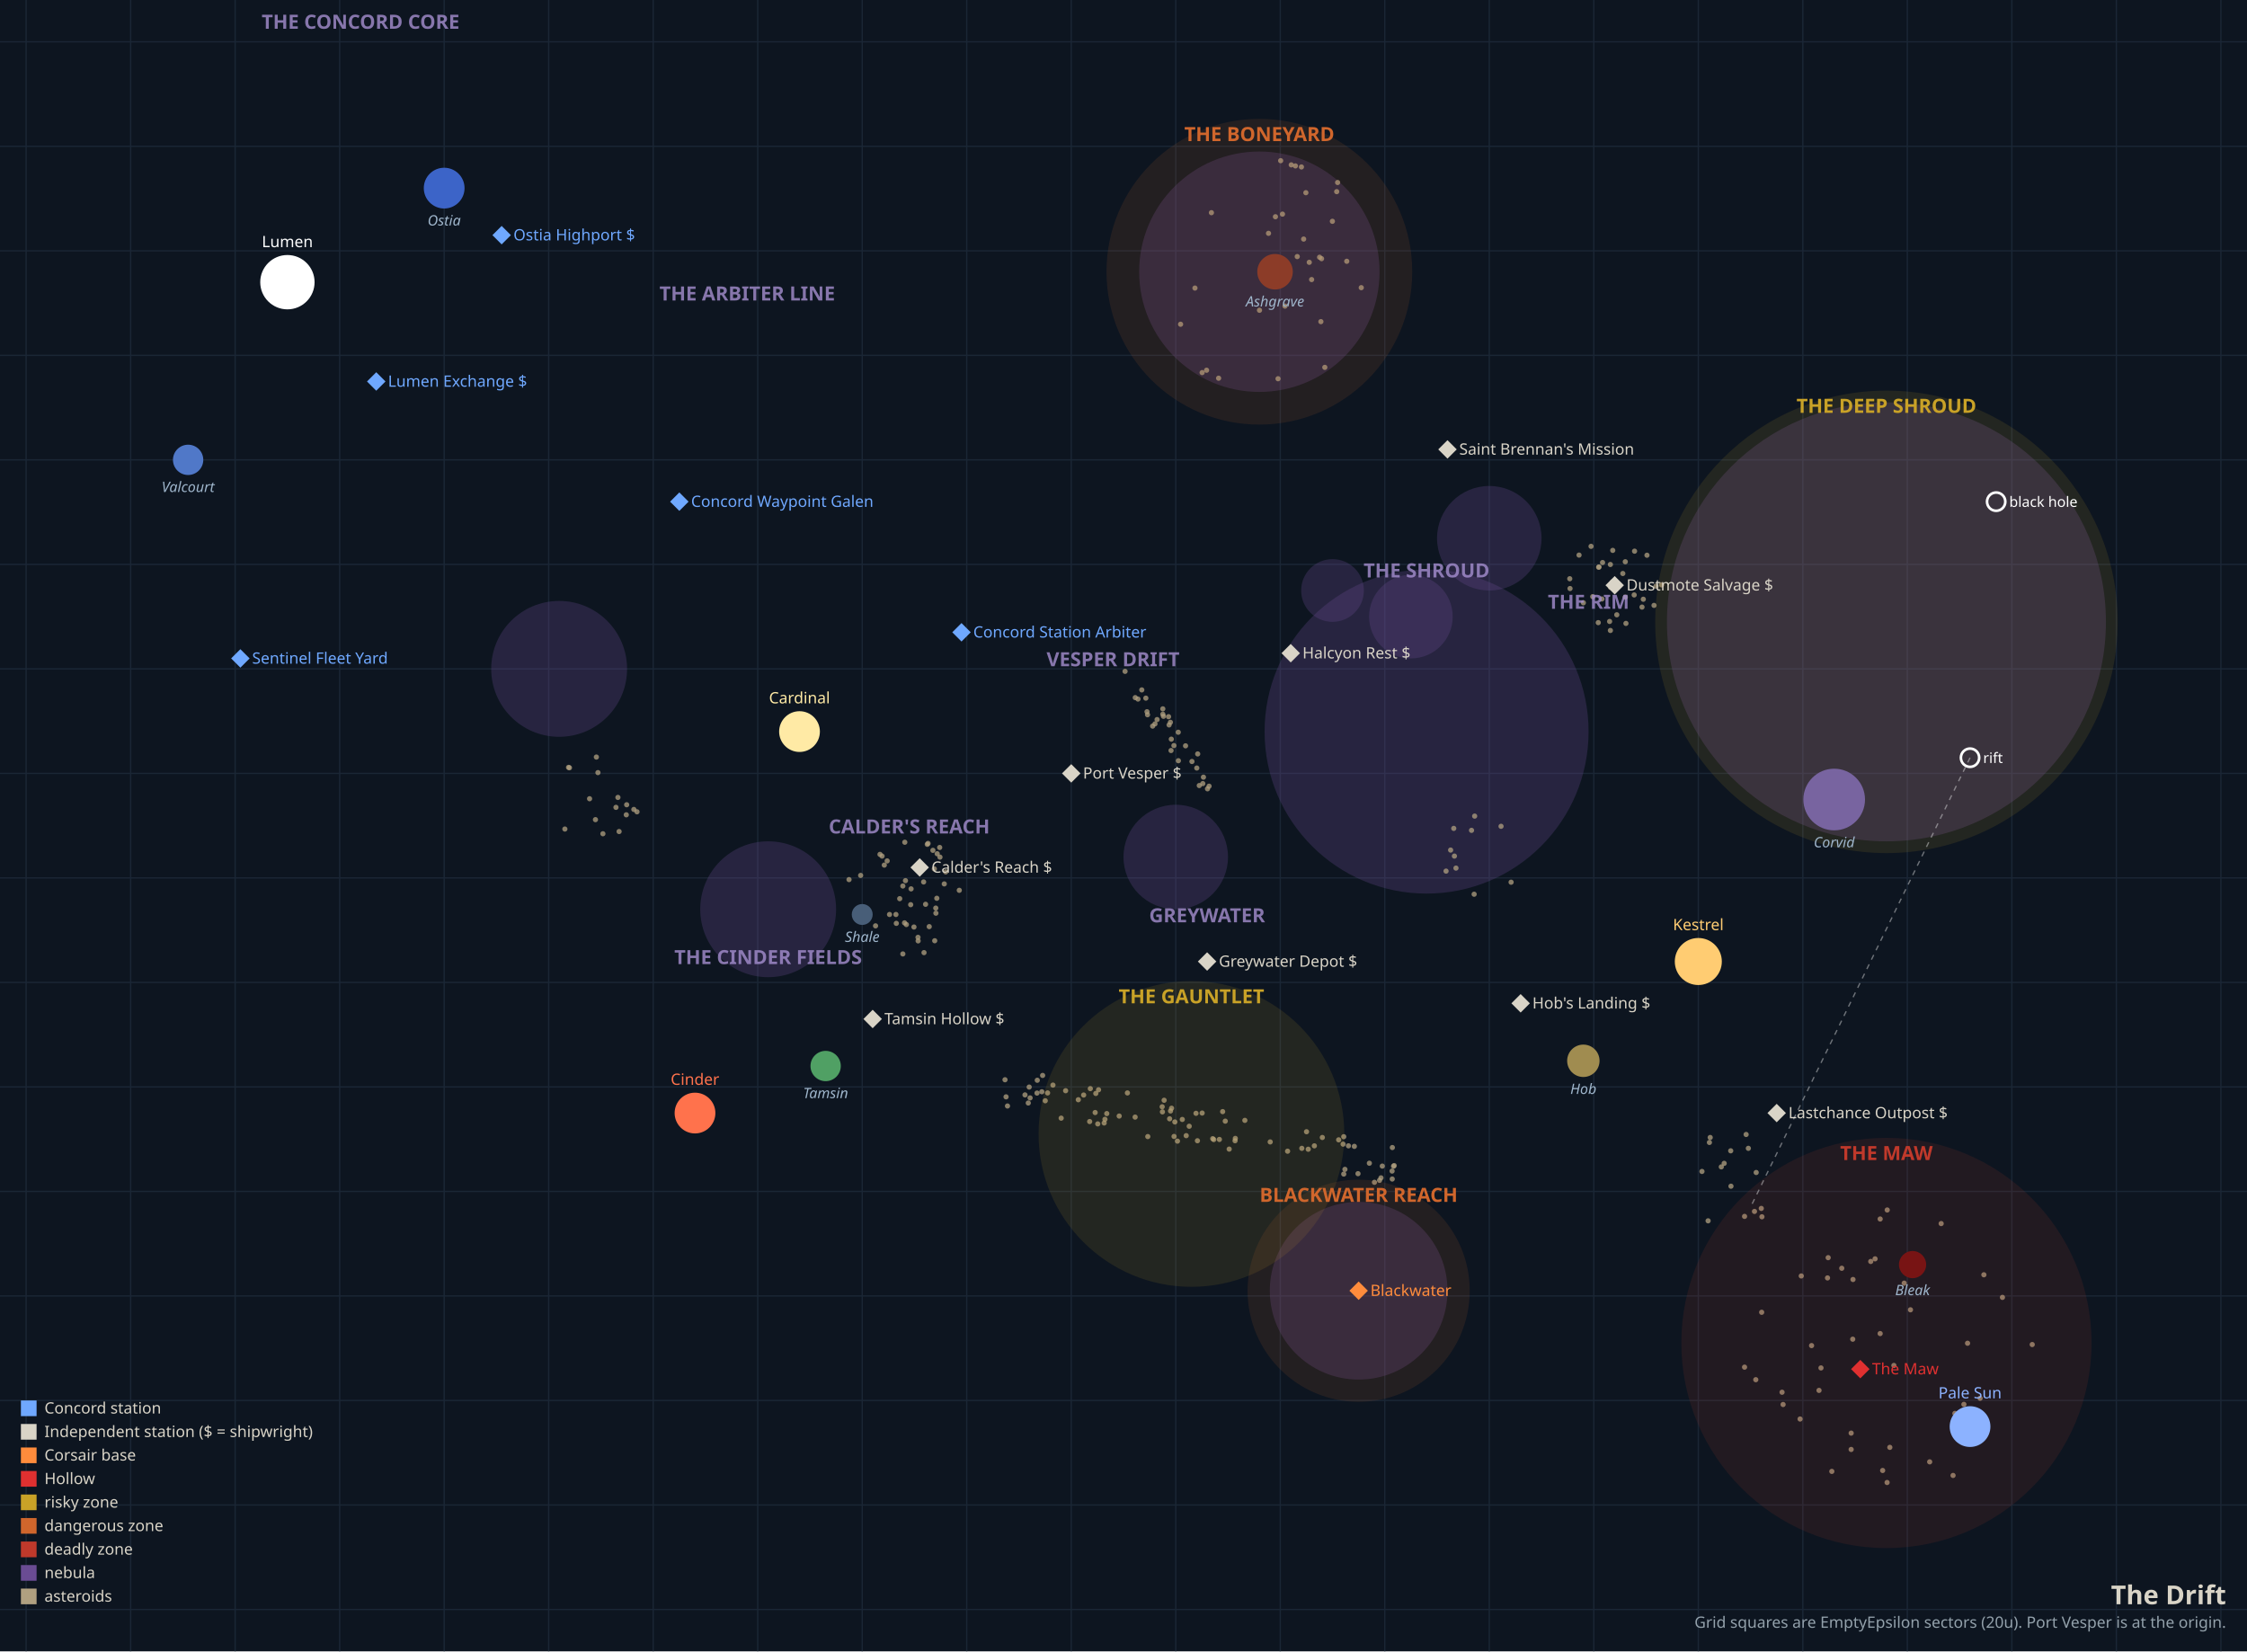
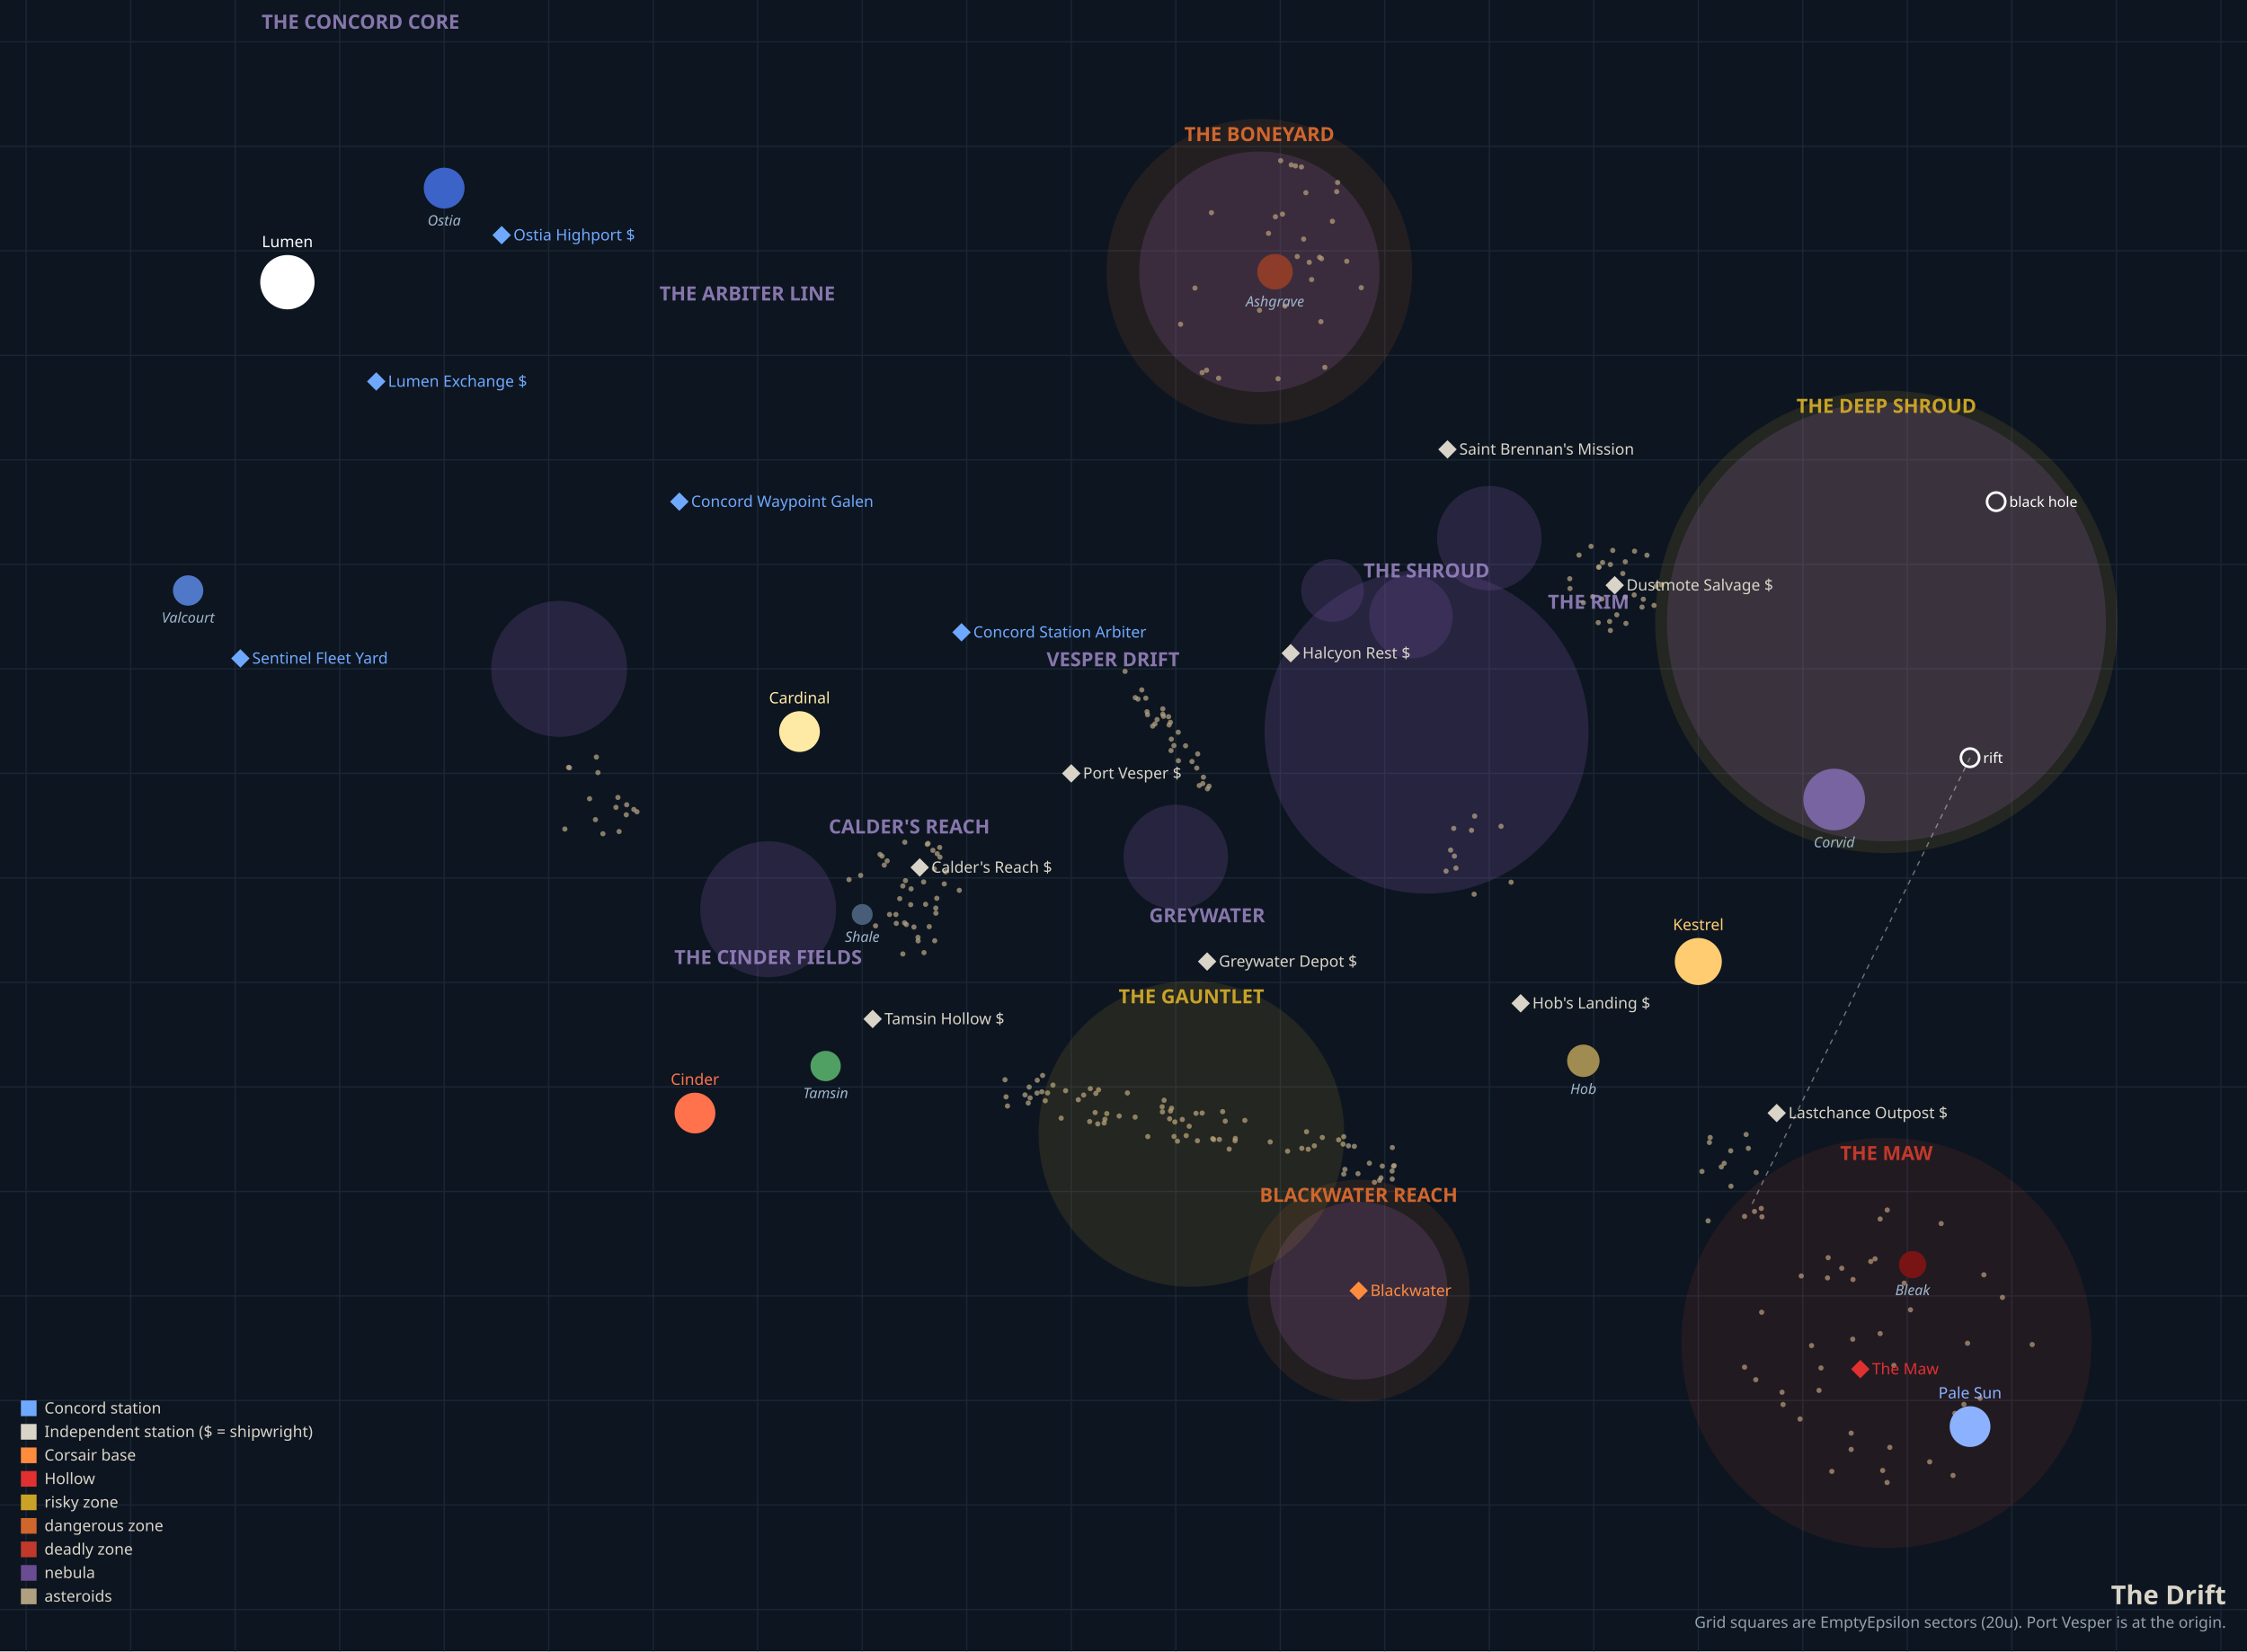
<svg xmlns="http://www.w3.org/2000/svg" viewBox="0 0 1720 1264" font-family="system-ui, sans-serif">
  <rect width="1720" height="1264" fill="#0d1520" />
  <line x1="-60.0" y1="0" x2="-60.0" y2="1264" stroke="#1a2635" stroke-width="1" />
  <line x1="20.0" y1="0" x2="20.0" y2="1264" stroke="#1a2635" stroke-width="1" />
  <line x1="100.0" y1="0" x2="100.0" y2="1264" stroke="#1a2635" stroke-width="1" />
  <line x1="180.0" y1="0" x2="180.0" y2="1264" stroke="#1a2635" stroke-width="1" />
  <line x1="260.0" y1="0" x2="260.0" y2="1264" stroke="#1a2635" stroke-width="1" />
  <line x1="340.0" y1="0" x2="340.0" y2="1264" stroke="#1a2635" stroke-width="1" />
  <line x1="420.0" y1="0" x2="420.0" y2="1264" stroke="#1a2635" stroke-width="1" />
  <line x1="500.0" y1="0" x2="500.0" y2="1264" stroke="#1a2635" stroke-width="1" />
  <line x1="580.0" y1="0" x2="580.0" y2="1264" stroke="#1a2635" stroke-width="1" />
  <line x1="660.0" y1="0" x2="660.0" y2="1264" stroke="#1a2635" stroke-width="1" />
  <line x1="740.0" y1="0" x2="740.0" y2="1264" stroke="#1a2635" stroke-width="1" />
  <line x1="820.0" y1="0" x2="820.0" y2="1264" stroke="#1a2635" stroke-width="1" />
  <line x1="900.0" y1="0" x2="900.0" y2="1264" stroke="#1a2635" stroke-width="1" />
  <line x1="980.0" y1="0" x2="980.0" y2="1264" stroke="#1a2635" stroke-width="1" />
  <line x1="1060.0" y1="0" x2="1060.0" y2="1264" stroke="#1a2635" stroke-width="1" />
  <line x1="1140.0" y1="0" x2="1140.0" y2="1264" stroke="#1a2635" stroke-width="1" />
  <line x1="1220.0" y1="0" x2="1220.0" y2="1264" stroke="#1a2635" stroke-width="1" />
  <line x1="1300.0" y1="0" x2="1300.0" y2="1264" stroke="#1a2635" stroke-width="1" />
  <line x1="1380.0" y1="0" x2="1380.0" y2="1264" stroke="#1a2635" stroke-width="1" />
  <line x1="1460.0" y1="0" x2="1460.0" y2="1264" stroke="#1a2635" stroke-width="1" />
  <line x1="1540.0" y1="0" x2="1540.0" y2="1264" stroke="#1a2635" stroke-width="1" />
  <line x1="1620.0" y1="0" x2="1620.0" y2="1264" stroke="#1a2635" stroke-width="1" />
  <line x1="1700.0" y1="0" x2="1700.0" y2="1264" stroke="#1a2635" stroke-width="1" />
  <line x1="0" y1="-48.0" x2="1720" y2="-48.0" stroke="#1a2635" stroke-width="1" />
  <line x1="0" y1="32.0" x2="1720" y2="32.0" stroke="#1a2635" stroke-width="1" />
  <line x1="0" y1="112.0" x2="1720" y2="112.0" stroke="#1a2635" stroke-width="1" />
  <line x1="0" y1="192.0" x2="1720" y2="192.0" stroke="#1a2635" stroke-width="1" />
  <line x1="0" y1="272.0" x2="1720" y2="272.0" stroke="#1a2635" stroke-width="1" />
  <line x1="0" y1="352.0" x2="1720" y2="352.0" stroke="#1a2635" stroke-width="1" />
  <line x1="0" y1="432.0" x2="1720" y2="432.0" stroke="#1a2635" stroke-width="1" />
  <line x1="0" y1="512.0" x2="1720" y2="512.0" stroke="#1a2635" stroke-width="1" />
  <line x1="0" y1="592.0" x2="1720" y2="592.0" stroke="#1a2635" stroke-width="1" />
  <line x1="0" y1="672.0" x2="1720" y2="672.0" stroke="#1a2635" stroke-width="1" />
  <line x1="0" y1="752.0" x2="1720" y2="752.0" stroke="#1a2635" stroke-width="1" />
  <line x1="0" y1="832.0" x2="1720" y2="832.0" stroke="#1a2635" stroke-width="1" />
  <line x1="0" y1="912.0" x2="1720" y2="912.0" stroke="#1a2635" stroke-width="1" />
  <line x1="0" y1="992.0" x2="1720" y2="992.0" stroke="#1a2635" stroke-width="1" />
  <line x1="0" y1="1072.0" x2="1720" y2="1072.0" stroke="#1a2635" stroke-width="1" />
  <line x1="0" y1="1152.0" x2="1720" y2="1152.0" stroke="#1a2635" stroke-width="1" />
  <line x1="0" y1="1232.0" x2="1720" y2="1232.0" stroke="#1a2635" stroke-width="1" />
  <circle cx="1092.0" cy="560.0" r="124.0" fill="#6a4c93" opacity="0.28" />
  <circle cx="1444.0" cy="476.0" r="168.0" fill="#6a4c93" opacity="0.28" />
  <circle cx="1040.0" cy="988.0" r="68.0" fill="#6a4c93" opacity="0.28" />
  <circle cx="964.0" cy="208.0" r="92.0" fill="#6a4c93" opacity="0.28" />
  <circle cx="588.0" cy="696.0" r="52.0" fill="#6a4c93" opacity="0.28" />
  <circle cx="900.0" cy="656.0" r="40.0" fill="#6a4c93" opacity="0.28" />
  <circle cx="428.0" cy="512.0" r="52.0" fill="#6a4c93" opacity="0.28" />
  <circle cx="1080.0" cy="472.0" r="32.0" fill="#6a4c93" opacity="0.28" />
  <circle cx="1140.0" cy="412.0" r="40.0" fill="#6a4c93" opacity="0.28" />
  <circle cx="1020.0" cy="452.0" r="24.0" fill="#6a4c93" opacity="0.28" />
  <circle cx="691.1" cy="678.2" r="2" fill="#b0a080" opacity="0.75" />
  <circle cx="692.4" cy="706.4" r="2" fill="#b0a080" opacity="0.75" />
  <circle cx="692.6" cy="644.7" r="2" fill="#b0a080" opacity="0.75" />
  <circle cx="707.0" cy="675.1" r="2" fill="#b0a080" opacity="0.75" />
  <circle cx="688.7" cy="687.9" r="2" fill="#b0a080" opacity="0.75" />
  <circle cx="702.7" cy="717.5" r="2" fill="#b0a080" opacity="0.75" />
  <circle cx="717.1" cy="687.6" r="2" fill="#b0a080" opacity="0.75" />
  <circle cx="675.2" cy="655.3" r="2" fill="#b0a080" opacity="0.75" />
  <circle cx="702.8" cy="720.2" r="2" fill="#b0a080" opacity="0.75" />
  <circle cx="697.4" cy="680.4" r="2" fill="#b0a080" opacity="0.75" />
  <circle cx="709.8" cy="646.3" r="2" fill="#b0a080" opacity="0.75" />
  <circle cx="685.8" cy="700.0" r="2" fill="#b0a080" opacity="0.75" />
  <circle cx="722.8" cy="676.6" r="2" fill="#b0a080" opacity="0.75" />
  <circle cx="708.5" cy="692.2" r="2" fill="#b0a080" opacity="0.75" />
  <circle cx="717.4" cy="653.5" r="2" fill="#b0a080" opacity="0.75" />
  <circle cx="710.4" cy="645.6" r="2" fill="#b0a080" opacity="0.75" />
  <circle cx="649.9" cy="673.3" r="2" fill="#b0a080" opacity="0.75" />
  <circle cx="670.2" cy="708.7" r="2" fill="#b0a080" opacity="0.75" />
  <circle cx="714.1" cy="650.9" r="2" fill="#b0a080" opacity="0.75" />
  <circle cx="719.5" cy="656.1" r="2" fill="#b0a080" opacity="0.75" />
  <circle cx="693.1" cy="674.1" r="2" fill="#b0a080" opacity="0.75" />
  <circle cx="699.6" cy="709.6" r="2" fill="#b0a080" opacity="0.75" />
  <circle cx="716.3" cy="695.1" r="2" fill="#b0a080" opacity="0.75" />
  <circle cx="716.4" cy="699.0" r="2" fill="#b0a080" opacity="0.75" />
  <circle cx="676.9" cy="662.2" r="2" fill="#b0a080" opacity="0.75" />
  <circle cx="680.9" cy="700.0" r="2" fill="#b0a080" opacity="0.75" />
  <circle cx="691.1" cy="730.2" r="2" fill="#b0a080" opacity="0.75" />
  <circle cx="673.6" cy="654.0" r="2" fill="#b0a080" opacity="0.75" />
  <circle cx="715.5" cy="720.1" r="2" fill="#b0a080" opacity="0.75" />
  <circle cx="711.3" cy="709.3" r="2" fill="#b0a080" opacity="0.75" />
  <circle cx="734.3" cy="681.5" r="2" fill="#b0a080" opacity="0.75" />
  <circle cx="658.8" cy="670.1" r="2" fill="#b0a080" opacity="0.75" />
  <circle cx="719.3" cy="648.7" r="2" fill="#b0a080" opacity="0.75" />
  <circle cx="697.1" cy="692.5" r="2" fill="#b0a080" opacity="0.75" />
  <circle cx="686.1" cy="706.8" r="2" fill="#b0a080" opacity="0.75" />
  <circle cx="707.3" cy="729.2" r="2" fill="#b0a080" opacity="0.75" />
  <circle cx="715.2" cy="665.1" r="2" fill="#b0a080" opacity="0.75" />
  <circle cx="679.1" cy="659.0" r="2" fill="#b0a080" opacity="0.75" />
  <circle cx="723.9" cy="667.4" r="2" fill="#b0a080" opacity="0.75" />
  <circle cx="693.8" cy="707.7" r="2" fill="#b0a080" opacity="0.75" />
  <circle cx="937.9" cy="858.2" r="2" fill="#b0a080" opacity="0.75" />
  <circle cx="940.9" cy="879.6" r="2" fill="#b0a080" opacity="0.75" />
  <circle cx="889.6" cy="847.2" r="2" fill="#b0a080" opacity="0.75" />
  <circle cx="1067.2" cy="892.2" r="2" fill="#b0a080" opacity="0.75" />
  <circle cx="798.1" cy="823.2" r="2" fill="#b0a080" opacity="0.75" />
  <circle cx="800.1" cy="842.6" r="2" fill="#b0a080" opacity="0.75" />
  <circle cx="1006.1" cy="877.1" r="2" fill="#b0a080" opacity="0.75" />
  <circle cx="787.8" cy="832.1" r="2" fill="#b0a080" opacity="0.75" />
  <circle cx="1066.7" cy="892.7" r="2" fill="#b0a080" opacity="0.75" />
  <circle cx="1057.1" cy="901.6" r="2" fill="#b0a080" opacity="0.75" />
  <circle cx="770.1" cy="839.6" r="2" fill="#b0a080" opacity="0.75" />
  <circle cx="972.3" cy="874.1" r="2" fill="#b0a080" opacity="0.75" />
  <circle cx="847.2" cy="852.4" r="2" fill="#b0a080" opacity="0.75" />
  <circle cx="801.9" cy="836.6" r="2" fill="#b0a080" opacity="0.75" />
  <circle cx="901.3" cy="873.5" r="2" fill="#b0a080" opacity="0.75" />
  <circle cx="1032.2" cy="877.1" r="2" fill="#b0a080" opacity="0.75" />
  <circle cx="920.2" cy="852.0" r="2" fill="#b0a080" opacity="0.75" />
  <circle cx="1039.5" cy="898.4" r="2" fill="#b0a080" opacity="0.75" />
  <circle cx="856.7" cy="854.3" r="2" fill="#b0a080" opacity="0.75" />
  <circle cx="952.9" cy="857.6" r="2" fill="#b0a080" opacity="0.75" />
  <circle cx="996.5" cy="879.0" r="2" fill="#b0a080" opacity="0.75" />
  <circle cx="1001.4" cy="879.7" r="2" fill="#b0a080" opacity="0.75" />
  <circle cx="769.3" cy="826.5" r="2" fill="#b0a080" opacity="0.75" />
  <circle cx="771.2" cy="846.6" r="2" fill="#b0a080" opacity="0.75" />
  <circle cx="1029.5" cy="895.1" r="2" fill="#b0a080" opacity="0.75" />
  <circle cx="863.0" cy="836.6" r="2" fill="#b0a080" opacity="0.75" />
  <circle cx="1028.6" cy="898.7" r="2" fill="#b0a080" opacity="0.75" />
  <circle cx="793.8" cy="836.7" r="2" fill="#b0a080" opacity="0.75" />
  <circle cx="787.1" cy="844.3" r="2" fill="#b0a080" opacity="0.75" />
  <circle cx="1000.1" cy="866.3" r="2" fill="#b0a080" opacity="0.75" />
  <circle cx="910.3" cy="862.1" r="2" fill="#b0a080" opacity="0.75" />
  <circle cx="845.2" cy="859.6" r="2" fill="#b0a080" opacity="0.75" />
  <circle cx="896.8" cy="848.3" r="2" fill="#b0a080" opacity="0.75" />
  <circle cx="928.3" cy="871.6" r="2" fill="#b0a080" opacity="0.75" />
  <circle cx="829.5" cy="838.2" r="2" fill="#b0a080" opacity="0.75" />
  <circle cx="1065.6" cy="896.4" r="2" fill="#b0a080" opacity="0.75" />
  <circle cx="899.3" cy="858.8" r="2" fill="#b0a080" opacity="0.75" />
  <circle cx="806.0" cy="830.6" r="2" fill="#b0a080" opacity="0.75" />
  <circle cx="868.9" cy="855.1" r="2" fill="#b0a080" opacity="0.75" />
  <circle cx="838.8" cy="837.0" r="2" fill="#b0a080" opacity="0.75" />
  <circle cx="788.5" cy="840.4" r="2" fill="#b0a080" opacity="0.75" />
  <circle cx="834.1" cy="858.5" r="2" fill="#b0a080" opacity="0.75" />
  <circle cx="1028.6" cy="870.1" r="2" fill="#b0a080" opacity="0.75" />
  <circle cx="838.3" cy="851.6" r="2" fill="#b0a080" opacity="0.75" />
  <circle cx="834.6" cy="833.3" r="2" fill="#b0a080" opacity="0.75" />
  <circle cx="1048.2" cy="890.4" r="2" fill="#b0a080" opacity="0.75" />
  <circle cx="908.0" cy="869.3" r="2" fill="#b0a080" opacity="0.75" />
  <circle cx="1012.2" cy="870.7" r="2" fill="#b0a080" opacity="0.75" />
  <circle cx="797.5" cy="835.7" r="2" fill="#b0a080" opacity="0.75" />
  <circle cx="895.3" cy="856.4" r="2" fill="#b0a080" opacity="0.75" />
  <circle cx="985.6" cy="881.2" r="2" fill="#b0a080" opacity="0.75" />
  <circle cx="1065.8" cy="878.4" r="2" fill="#b0a080" opacity="0.75" />
  <circle cx="889.8" cy="851.1" r="2" fill="#b0a080" opacity="0.75" />
  <circle cx="1028.1" cy="875.8" r="2" fill="#b0a080" opacity="0.75" />
  <circle cx="825.4" cy="841.8" r="2" fill="#b0a080" opacity="0.75" />
  <circle cx="896.0" cy="850.4" r="2" fill="#b0a080" opacity="0.75" />
  <circle cx="840.3" cy="860.3" r="2" fill="#b0a080" opacity="0.75" />
  <circle cx="898.7" cy="869.9" r="2" fill="#b0a080" opacity="0.75" />
  <circle cx="935.9" cy="850.9" r="2" fill="#b0a080" opacity="0.75" />
  <circle cx="1065.7" cy="902.5" r="2" fill="#b0a080" opacity="0.75" />
  <circle cx="1056.0" cy="903.5" r="2" fill="#b0a080" opacity="0.75" />
  <circle cx="1024.7" cy="872.5" r="2" fill="#b0a080" opacity="0.75" />
  <circle cx="915.5" cy="852.2" r="2" fill="#b0a080" opacity="0.75" />
  <circle cx="891.1" cy="842.2" r="2" fill="#b0a080" opacity="0.75" />
  <circle cx="878.6" cy="870.0" r="2" fill="#b0a080" opacity="0.75" />
  <circle cx="845.8" cy="856.8" r="2" fill="#b0a080" opacity="0.75" />
  <circle cx="905.0" cy="856.9" r="2" fill="#b0a080" opacity="0.75" />
  <circle cx="1052.1" cy="905.0" r="2" fill="#b0a080" opacity="0.75" />
  <circle cx="933.4" cy="872.2" r="2" fill="#b0a080" opacity="0.75" />
  <circle cx="815.7" cy="834.9" r="2" fill="#b0a080" opacity="0.75" />
  <circle cx="1058.1" cy="892.6" r="2" fill="#b0a080" opacity="0.75" />
  <circle cx="929.1" cy="872.3" r="2" fill="#b0a080" opacity="0.75" />
  <circle cx="784.6" cy="838.1" r="2" fill="#b0a080" opacity="0.75" />
  <circle cx="916.6" cy="873.2" r="2" fill="#b0a080" opacity="0.75" />
  <circle cx="812.3" cy="855.9" r="2" fill="#b0a080" opacity="0.75" />
  <circle cx="794.0" cy="826.9" r="2" fill="#b0a080" opacity="0.75" />
  <circle cx="945.4" cy="873.2" r="2" fill="#b0a080" opacity="0.75" />
  <circle cx="840.9" cy="834.2" r="2" fill="#b0a080" opacity="0.75" />
  <circle cx="1036.7" cy="877.5" r="2" fill="#b0a080" opacity="0.75" />
  <circle cx="945.6" cy="871.4" r="2" fill="#b0a080" opacity="0.75" />
  <circle cx="1212.0" cy="461.4" r="2" fill="#b0a080" opacity="0.75" />
  <circle cx="1201.6" cy="443.0" r="2" fill="#b0a080" opacity="0.75" />
  <circle cx="1244.6" cy="477.2" r="2" fill="#b0a080" opacity="0.75" />
  <circle cx="1237.6" cy="470.6" r="2" fill="#b0a080" opacity="0.75" />
  <circle cx="1226.7" cy="430.6" r="2" fill="#b0a080" opacity="0.75" />
  <circle cx="1223.4" cy="476.6" r="2" fill="#b0a080" opacity="0.75" />
  <circle cx="1257.9" cy="458.7" r="2" fill="#b0a080" opacity="0.75" />
  <circle cx="1271.9" cy="447.7" r="2" fill="#b0a080" opacity="0.75" />
  <circle cx="1250.9" cy="455.4" r="2" fill="#b0a080" opacity="0.75" />
  <circle cx="1232.7" cy="482.6" r="2" fill="#b0a080" opacity="0.75" />
  <circle cx="1260.7" cy="425.0" r="2" fill="#b0a080" opacity="0.75" />
  <circle cx="1226.2" cy="458.5" r="2" fill="#b0a080" opacity="0.75" />
  <circle cx="1251.2" cy="421.9" r="2" fill="#b0a080" opacity="0.75" />
  <circle cx="1208.7" cy="424.9" r="2" fill="#b0a080" opacity="0.75" />
  <circle cx="1234.2" cy="445.4" r="2" fill="#b0a080" opacity="0.75" />
  <circle cx="1244.1" cy="430.0" r="2" fill="#b0a080" opacity="0.75" />
  <circle cx="1217.9" cy="418.2" r="2" fill="#b0a080" opacity="0.75" />
  <circle cx="1244.1" cy="457.1" r="2" fill="#b0a080" opacity="0.75" />
  <circle cx="1256.9" cy="464.7" r="2" fill="#b0a080" opacity="0.75" />
  <circle cx="1232.1" cy="475.7" r="2" fill="#b0a080" opacity="0.75" />
  <circle cx="1232.7" cy="432.1" r="2" fill="#b0a080" opacity="0.75" />
  <circle cx="1223.7" cy="434.2" r="2" fill="#b0a080" opacity="0.75" />
  <circle cx="1201.8" cy="450.5" r="2" fill="#b0a080" opacity="0.75" />
  <circle cx="1242.2" cy="439.0" r="2" fill="#b0a080" opacity="0.75" />
  <circle cx="1219.2" cy="456.7" r="2" fill="#b0a080" opacity="0.75" />
  <circle cx="1267.6" cy="448.7" r="2" fill="#b0a080" opacity="0.75" />
  <circle cx="1224.0" cy="434.0" r="2" fill="#b0a080" opacity="0.75" />
  <circle cx="1234.5" cy="421.3" r="2" fill="#b0a080" opacity="0.75" />
  <circle cx="1232.8" cy="449.6" r="2" fill="#b0a080" opacity="0.75" />
  <circle cx="1266.1" cy="463.4" r="2" fill="#b0a080" opacity="0.75" />
  <circle cx="1019.9" cy="169.4" r="2" fill="#b0a080" opacity="0.75" />
  <circle cx="999.6" cy="147.5" r="2" fill="#b0a080" opacity="0.75" />
  <circle cx="983.6" cy="234.3" r="2" fill="#b0a080" opacity="0.75" />
  <circle cx="932.8" cy="289.5" r="2" fill="#b0a080" opacity="0.75" />
  <circle cx="988.4" cy="126.2" r="2" fill="#b0a080" opacity="0.75" />
  <circle cx="997.9" cy="183.0" r="2" fill="#b0a080" opacity="0.75" />
  <circle cx="964.1" cy="237.5" r="2" fill="#b0a080" opacity="0.75" />
  <circle cx="980.3" cy="123.0" r="2" fill="#b0a080" opacity="0.75" />
  <circle cx="903.7" cy="248.2" r="2" fill="#b0a080" opacity="0.75" />
  <circle cx="1014.1" cy="281.2" r="2" fill="#b0a080" opacity="0.75" />
  <circle cx="1023.9" cy="139.7" r="2" fill="#b0a080" opacity="0.75" />
  <circle cx="996.2" cy="127.8" r="2" fill="#b0a080" opacity="0.75" />
  <circle cx="1042.0" cy="220.2" r="2" fill="#b0a080" opacity="0.75" />
  <circle cx="920.2" cy="285.2" r="2" fill="#b0a080" opacity="0.75" />
  <circle cx="991.6" cy="127.0" r="2" fill="#b0a080" opacity="0.75" />
  <circle cx="981.7" cy="163.9" r="2" fill="#b0a080" opacity="0.75" />
  <circle cx="971.0" cy="178.6" r="2" fill="#b0a080" opacity="0.75" />
  <circle cx="1023.2" cy="146.7" r="2" fill="#b0a080" opacity="0.75" />
  <circle cx="978.3" cy="289.9" r="2" fill="#b0a080" opacity="0.75" />
  <circle cx="914.7" cy="220.5" r="2" fill="#b0a080" opacity="0.75" />
  <circle cx="976.3" cy="165.9" r="2" fill="#b0a080" opacity="0.75" />
  <circle cx="1004.0" cy="214.0" r="2" fill="#b0a080" opacity="0.75" />
  <circle cx="923.6" cy="283.4" r="2" fill="#b0a080" opacity="0.75" />
  <circle cx="1011.6" cy="198.0" r="2" fill="#b0a080" opacity="0.75" />
  <circle cx="927.3" cy="162.8" r="2" fill="#b0a080" opacity="0.75" />
  <circle cx="1030.9" cy="200.0" r="2" fill="#b0a080" opacity="0.75" />
  <circle cx="993.0" cy="196.4" r="2" fill="#b0a080" opacity="0.75" />
  <circle cx="1002.2" cy="200.8" r="2" fill="#b0a080" opacity="0.75" />
  <circle cx="1010.1" cy="196.9" r="2" fill="#b0a080" opacity="0.75" />
  <circle cx="1011.1" cy="246.2" r="2" fill="#b0a080" opacity="0.75" />
  <circle cx="1435.3" cy="963.6" r="2" fill="#b0a080" opacity="0.75" />
  <circle cx="1378.8" cy="976.7" r="2" fill="#b0a080" opacity="0.75" />
  <circle cx="1377.9" cy="1086.2" r="2" fill="#b0a080" opacity="0.75" />
  <circle cx="1441.1" cy="1125.6" r="2" fill="#b0a080" opacity="0.75" />
  <circle cx="1555.6" cy="1029.2" r="2" fill="#b0a080" opacity="0.75" />
  <circle cx="1348.5" cy="1004.5" r="2" fill="#b0a080" opacity="0.75" />
  <circle cx="1439.2" cy="933.1" r="2" fill="#b0a080" opacity="0.75" />
  <circle cx="1423.8" cy="1051.1" r="2" fill="#b0a080" opacity="0.75" />
  <circle cx="1409.8" cy="970.8" r="2" fill="#b0a080" opacity="0.75" />
  <circle cx="1402.2" cy="1126.3" r="2" fill="#b0a080" opacity="0.75" />
  <circle cx="1432.0" cy="965.6" r="2" fill="#b0a080" opacity="0.75" />
  <circle cx="1417.0" cy="1097.0" r="2" fill="#b0a080" opacity="0.75" />
  <circle cx="1392.4" cy="1064.3" r="2" fill="#b0a080" opacity="0.75" />
  <circle cx="1496.4" cy="1081.9" r="2" fill="#b0a080" opacity="0.75" />
  <circle cx="1532.8" cy="993.1" r="2" fill="#b0a080" opacity="0.75" />
  <circle cx="1518.6" cy="975.8" r="2" fill="#b0a080" opacity="0.75" />
  <circle cx="1417.0" cy="1109.5" r="2" fill="#b0a080" opacity="0.75" />
  <circle cx="1506.1" cy="1028.2" r="2" fill="#b0a080" opacity="0.75" />
  <circle cx="1364.1" cy="1065.7" r="2" fill="#b0a080" opacity="0.75" />
  <circle cx="1399.4" cy="962.7" r="2" fill="#b0a080" opacity="0.75" />
  <circle cx="1393.9" cy="1047.1" r="2" fill="#b0a080" opacity="0.75" />
  <circle cx="1335.4" cy="1046.5" r="2" fill="#b0a080" opacity="0.75" />
  <circle cx="1457.6" cy="982.2" r="2" fill="#b0a080" opacity="0.75" />
  <circle cx="1515.7" cy="1070.3" r="2" fill="#b0a080" opacity="0.75" />
  <circle cx="1398.9" cy="978.2" r="2" fill="#b0a080" opacity="0.75" />
  <circle cx="1485.9" cy="936.6" r="2" fill="#b0a080" opacity="0.75" />
  <circle cx="1418.4" cy="979.4" r="2" fill="#b0a080" opacity="0.75" />
  <circle cx="1449.7" cy="1045.2" r="2" fill="#b0a080" opacity="0.75" />
  <circle cx="1446.6" cy="1107.9" r="2" fill="#b0a080" opacity="0.75" />
  <circle cx="1462.4" cy="1002.6" r="2" fill="#b0a080" opacity="0.75" />
  <circle cx="1364.9" cy="1075.1" r="2" fill="#b0a080" opacity="0.75" />
  <circle cx="1477.1" cy="1119.0" r="2" fill="#b0a080" opacity="0.75" />
  <circle cx="1386.7" cy="1030.0" r="2" fill="#b0a080" opacity="0.75" />
  <circle cx="1439.2" cy="1020.8" r="2" fill="#b0a080" opacity="0.75" />
  <circle cx="1444.6" cy="926.2" r="2" fill="#b0a080" opacity="0.75" />
  <circle cx="1503.3" cy="1075.0" r="2" fill="#b0a080" opacity="0.75" />
  <circle cx="1495.0" cy="1129.4" r="2" fill="#b0a080" opacity="0.75" />
  <circle cx="1418.2" cy="1025.1" r="2" fill="#b0a080" opacity="0.75" />
  <circle cx="1444.5" cy="1134.8" r="2" fill="#b0a080" opacity="0.75" />
  <circle cx="1344.0" cy="1056.1" r="2" fill="#b0a080" opacity="0.75" />
  <circle cx="902.0" cy="582.3" r="2" fill="#b0a080" opacity="0.75" />
  <circle cx="896.4" cy="574.5" r="2" fill="#b0a080" opacity="0.75" />
  <circle cx="925.5" cy="601.8" r="2" fill="#b0a080" opacity="0.75" />
  <circle cx="912.4" cy="582.9" r="2" fill="#b0a080" opacity="0.75" />
  <circle cx="921.2" cy="594.9" r="2" fill="#b0a080" opacity="0.75" />
  <circle cx="924.3" cy="603.8" r="2" fill="#b0a080" opacity="0.75" />
  <circle cx="894.9" cy="554.9" r="2" fill="#b0a080" opacity="0.75" />
  <circle cx="871.1" cy="535.1" r="2" fill="#b0a080" opacity="0.75" />
  <circle cx="916.1" cy="587.9" r="2" fill="#b0a080" opacity="0.75" />
  <circle cx="907.5" cy="570.9" r="2" fill="#b0a080" opacity="0.75" />
  <circle cx="861.2" cy="513.9" r="2" fill="#b0a080" opacity="0.75" />
  <circle cx="877.1" cy="534.4" r="2" fill="#b0a080" opacity="0.75" />
  <circle cx="901.9" cy="560.5" r="2" fill="#b0a080" opacity="0.75" />
  <circle cx="869.0" cy="534.0" r="2" fill="#b0a080" opacity="0.75" />
  <circle cx="916.8" cy="577.1" r="2" fill="#b0a080" opacity="0.75" />
  <circle cx="885.7" cy="550.8" r="2" fill="#b0a080" opacity="0.75" />
  <circle cx="890.6" cy="548.3" r="2" fill="#b0a080" opacity="0.75" />
  <circle cx="882.3" cy="555.8" r="2" fill="#b0a080" opacity="0.75" />
  <circle cx="898.6" cy="570.7" r="2" fill="#b0a080" opacity="0.75" />
  <circle cx="920.7" cy="599.8" r="2" fill="#b0a080" opacity="0.75" />
  <circle cx="890.1" cy="542.6" r="2" fill="#b0a080" opacity="0.75" />
  <circle cx="878.4" cy="547.1" r="2" fill="#b0a080" opacity="0.75" />
  <circle cx="918.0" cy="601.3" r="2" fill="#b0a080" opacity="0.75" />
  <circle cx="884.1" cy="554.1" r="2" fill="#b0a080" opacity="0.75" />
  <circle cx="896.6" cy="565.8" r="2" fill="#b0a080" opacity="0.75" />
  <circle cx="874.0" cy="528.1" r="2" fill="#b0a080" opacity="0.75" />
  <circle cx="894.5" cy="548.6" r="2" fill="#b0a080" opacity="0.75" />
  <circle cx="878.0" cy="544.8" r="2" fill="#b0a080" opacity="0.75" />
  <circle cx="890.1" cy="546.7" r="2" fill="#b0a080" opacity="0.75" />
  <circle cx="895.9" cy="552.9" r="2" fill="#b0a080" opacity="0.75" />
  <circle cx="451.3" cy="611.4" r="2" fill="#b0a080" opacity="0.75" />
  <circle cx="432.4" cy="634.6" r="2" fill="#b0a080" opacity="0.75" />
  <circle cx="487.6" cy="621.4" r="2" fill="#b0a080" opacity="0.75" />
  <circle cx="473.9" cy="636.5" r="2" fill="#b0a080" opacity="0.75" />
  <circle cx="479.4" cy="623.7" r="2" fill="#b0a080" opacity="0.75" />
  <circle cx="461.5" cy="638.2" r="2" fill="#b0a080" opacity="0.75" />
  <circle cx="457.7" cy="591.4" r="2" fill="#b0a080" opacity="0.75" />
  <circle cx="456.5" cy="579.5" r="2" fill="#b0a080" opacity="0.75" />
  <circle cx="455.8" cy="627.4" r="2" fill="#b0a080" opacity="0.75" />
  <circle cx="485.2" cy="619.6" r="2" fill="#b0a080" opacity="0.75" />
  <circle cx="479.7" cy="616.0" r="2" fill="#b0a080" opacity="0.75" />
  <circle cx="435.2" cy="587.4" r="2" fill="#b0a080" opacity="0.75" />
  <circle cx="435.9" cy="587.7" r="2" fill="#b0a080" opacity="0.75" />
  <circle cx="473.0" cy="610.4" r="2" fill="#b0a080" opacity="0.75" />
  <circle cx="471.5" cy="618.0" r="2" fill="#b0a080" opacity="0.75" />
  <circle cx="1343.0" cy="927.3" r="2" fill="#b0a080" opacity="0.75" />
  <circle cx="1302.8" cy="896.7" r="2" fill="#b0a080" opacity="0.75" />
  <circle cx="1309.1" cy="870.7" r="2" fill="#b0a080" opacity="0.75" />
  <circle cx="1335.4" cy="931.1" r="2" fill="#b0a080" opacity="0.75" />
  <circle cx="1319.8" cy="890.5" r="2" fill="#b0a080" opacity="0.75" />
  <circle cx="1336.6" cy="868.4" r="2" fill="#b0a080" opacity="0.75" />
  <circle cx="1325.0" cy="908.0" r="2" fill="#b0a080" opacity="0.75" />
  <circle cx="1307.5" cy="934.5" r="2" fill="#b0a080" opacity="0.75" />
  <circle cx="1344.3" cy="897.5" r="2" fill="#b0a080" opacity="0.75" />
  <circle cx="1317.6" cy="893.2" r="2" fill="#b0a080" opacity="0.75" />
  <circle cx="1308.5" cy="874.5" r="2" fill="#b0a080" opacity="0.75" />
  <circle cx="1348.2" cy="925.0" r="2" fill="#b0a080" opacity="0.75" />
  <circle cx="1338.3" cy="879.0" r="2" fill="#b0a080" opacity="0.75" />
  <circle cx="1348.7" cy="931.4" r="2" fill="#b0a080" opacity="0.75" />
  <circle cx="1324.8" cy="880.9" r="2" fill="#b0a080" opacity="0.75" />
  <circle cx="1114.5" cy="664.5" r="2" fill="#b0a080" opacity="0.75" />
  <circle cx="1113.3" cy="655.3" r="2" fill="#b0a080" opacity="0.75" />
  <circle cx="1149.0" cy="632.5" r="2" fill="#b0a080" opacity="0.75" />
  <circle cx="1156.7" cy="675.3" r="2" fill="#b0a080" opacity="0.75" />
  <circle cx="1112.8" cy="634.1" r="2" fill="#b0a080" opacity="0.75" />
  <circle cx="1126.4" cy="635.6" r="2" fill="#b0a080" opacity="0.75" />
  <circle cx="1128.8" cy="624.7" r="2" fill="#b0a080" opacity="0.75" />
  <circle cx="1128.4" cy="684.5" r="2" fill="#b0a080" opacity="0.75" />
  <circle cx="1110.4" cy="650.7" r="2" fill="#b0a080" opacity="0.75" />
  <circle cx="1106.9" cy="666.8" r="2" fill="#b0a080" opacity="0.75" />
  <circle cx="912.0" cy="868.0" r="116.0" fill="#c9a227" opacity="0.12" stroke="#c9a227" stroke-width="2" />
  <circle cx="1040.0" cy="988.0" r="84.0" fill="#d0662c" opacity="0.12" stroke="#d0662c" stroke-width="2" />
  <circle cx="1444.0" cy="476.0" r="176.0" fill="#c9a227" opacity="0.12" stroke="#c9a227" stroke-width="2" />
  <circle cx="964.0" cy="208.0" r="116.0" fill="#d0662c" opacity="0.12" stroke="#d0662c" stroke-width="2" />
  <circle cx="1444.0" cy="1028.0" r="156.0" fill="#c0392b" opacity="0.12" stroke="#c0392b" stroke-width="2" />
  <circle cx="220.0" cy="216.0" r="20.8" fill="#ffffff" />
  <text x="220.0" y="189.2" fill="#ffffff" font-size="12" text-anchor="middle">Lumen</text>
  <circle cx="612.0" cy="560.0" r="15.6" fill="#ffeaa5" />
  <text x="612.0" y="538.4" fill="#ffeaa5" font-size="12" text-anchor="middle">Cardinal</text>
  <circle cx="532.0" cy="852.0" r="15.6" fill="#ff724c" />
  <text x="532.0" y="830.4" fill="#ff724c" font-size="12" text-anchor="middle">Cinder</text>
  <circle cx="1300.0" cy="736.0" r="18.0" fill="#ffcc72" />
  <text x="1300.0" y="712.0" fill="#ffcc72" font-size="12" text-anchor="middle">Kestrel</text>
  <circle cx="1508.0" cy="1092.0" r="15.6" fill="#8cb2ff" />
  <text x="1508.0" y="1070.4" fill="#8cb2ff" font-size="12" text-anchor="middle">Pale Sun</text>
  <circle cx="340.0" cy="144.0" r="15.6" fill="#3c64c8" />
  <text x="340.0" y="172.6" fill="#9fb6cc" font-size="11" text-anchor="middle" font-style="italic">Ostia</text>
-   <circle cx="144.0" cy="352.0" r="11.6" fill="#5078c8" />
-   <text x="144.0" y="376.6" fill="#9fb6cc" font-size="11" text-anchor="middle" font-style="italic">Valcourt</text>
+   <circle cx="144.0" cy="452.0" r="11.6" fill="#5078c8" />
+   <text x="144.0" y="476.6" fill="#9fb6cc" font-size="11" text-anchor="middle" font-style="italic">Valcourt</text>
  <circle cx="632.0" cy="816.0" r="11.6" fill="#50a064" />
  <text x="632.0" y="840.6" fill="#9fb6cc" font-size="11" text-anchor="middle" font-style="italic">Tamsin</text>
  <circle cx="660.0" cy="700.0" r="8.0" fill="#485e78" />
  <text x="660.0" y="721.0" fill="#9fb6cc" font-size="11" text-anchor="middle" font-style="italic">Shale</text>
  <circle cx="976.0" cy="208.0" r="13.6" fill="#8c3c28" />
  <text x="976.0" y="234.6" fill="#9fb6cc" font-size="11" text-anchor="middle" font-style="italic">Ashgrave</text>
  <circle cx="1212.0" cy="812.0" r="12.4" fill="#a08c50" />
  <text x="1212.0" y="837.4" fill="#9fb6cc" font-size="11" text-anchor="middle" font-style="italic">Hob</text>
  <circle cx="1404.0" cy="612.0" r="23.6" fill="#7864a0" />
  <text x="1404.0" y="648.6" fill="#9fb6cc" font-size="11" text-anchor="middle" font-style="italic">Corvid</text>
  <circle cx="1464.0" cy="968.0" r="10.4" fill="#781414" />
  <text x="1464.0" y="991.4" fill="#9fb6cc" font-size="11" text-anchor="middle" font-style="italic">Bleak</text>
  <rect x="379.0" y="175.0" width="10" height="10" fill="#6fa8ff" transform="rotate(45 384.0 180.0)" />
  <text x="393.0" y="184.0" fill="#6fa8ff" font-size="12">Ostia Highport $</text>
  <rect x="283.0" y="287.0" width="10" height="10" fill="#6fa8ff" transform="rotate(45 288.0 292.0)" />
  <text x="297.0" y="296.0" fill="#6fa8ff" font-size="12">Lumen Exchange $</text>
  <rect x="179.0" y="499.0" width="10" height="10" fill="#6fa8ff" transform="rotate(45 184.0 504.0)" />
  <text x="193.0" y="508.0" fill="#6fa8ff" font-size="12">Sentinel Fleet Yard</text>
  <rect x="515.0" y="379.0" width="10" height="10" fill="#6fa8ff" transform="rotate(45 520.0 384.0)" />
  <text x="529.0" y="388.0" fill="#6fa8ff" font-size="12">Concord Waypoint Galen</text>
  <rect x="731.0" y="479.0" width="10" height="10" fill="#6fa8ff" transform="rotate(45 736.0 484.0)" />
  <text x="745.0" y="488.0" fill="#6fa8ff" font-size="12">Concord Station Arbiter</text>
  <rect x="815.0" y="587.0" width="10" height="10" fill="#d9d4c7" transform="rotate(45 820.0 592.0)" />
  <text x="829.0" y="596.0" fill="#d9d4c7" font-size="12">Port Vesper $</text>
  <rect x="699.0" y="659.0" width="10" height="10" fill="#d9d4c7" transform="rotate(45 704.0 664.0)" />
  <text x="713.0" y="668.0" fill="#d9d4c7" font-size="12">Calder's Reach $</text>
  <rect x="663.0" y="775.0" width="10" height="10" fill="#d9d4c7" transform="rotate(45 668.0 780.0)" />
  <text x="677.0" y="784.0" fill="#d9d4c7" font-size="12">Tamsin Hollow $</text>
  <rect x="919.0" y="731.0" width="10" height="10" fill="#d9d4c7" transform="rotate(45 924.0 736.0)" />
  <text x="933.0" y="740.0" fill="#d9d4c7" font-size="12">Greywater Depot $</text>
  <rect x="983.0" y="495.0" width="10" height="10" fill="#d9d4c7" transform="rotate(45 988.0 500.0)" />
  <text x="997.0" y="504.0" fill="#d9d4c7" font-size="12">Halcyon Rest $</text>
  <rect x="1159.0" y="763.0" width="10" height="10" fill="#d9d4c7" transform="rotate(45 1164.0 768.0)" />
  <text x="1173.0" y="772.0" fill="#d9d4c7" font-size="12">Hob's Landing $</text>
  <rect x="1231.0" y="443.0" width="10" height="10" fill="#d9d4c7" transform="rotate(45 1236.0 448.0)" />
  <text x="1245.0" y="452.0" fill="#d9d4c7" font-size="12">Dustmote Salvage $</text>
  <rect x="1103.0" y="339.0" width="10" height="10" fill="#d9d4c7" transform="rotate(45 1108.0 344.0)" />
  <text x="1117.0" y="348.0" fill="#d9d4c7" font-size="12">Saint Brennan's Mission</text>
  <rect x="1355.0" y="847.0" width="10" height="10" fill="#d9d4c7" transform="rotate(45 1360.0 852.0)" />
  <text x="1369.0" y="856.0" fill="#d9d4c7" font-size="12">Lastchance Outpost $</text>
  <rect x="1035.0" y="983.0" width="10" height="10" fill="#ff8c3c" transform="rotate(45 1040.0 988.0)" />
  <text x="1049.0" y="992.0" fill="#ff8c3c" font-size="12">Blackwater</text>
  <rect x="1419.0" y="1043.0" width="10" height="10" fill="#e03030" transform="rotate(45 1424.0 1048.0)" />
  <text x="1433.0" y="1052.0" fill="#e03030" font-size="12">The Maw</text>
  <text x="276.0" y="22.0" fill="#a58fd0" font-size="15" font-weight="700" text-anchor="middle" opacity="0.8">THE CONCORD CORE</text>
  <text x="572.0" y="230.0" fill="#a58fd0" font-size="15" font-weight="700" text-anchor="middle" opacity="0.8">THE ARBITER LINE</text>
  <text x="852.0" y="510.0" fill="#a58fd0" font-size="15" font-weight="700" text-anchor="middle" opacity="0.8">VESPER DRIFT</text>
  <text x="696.0" y="638.0" fill="#a58fd0" font-size="15" font-weight="700" text-anchor="middle" opacity="0.8">CALDER'S REACH</text>
  <text x="588.0" y="738.0" fill="#a58fd0" font-size="15" font-weight="700" text-anchor="middle" opacity="0.8">THE CINDER FIELDS</text>
  <text x="924.0" y="706.0" fill="#a58fd0" font-size="15" font-weight="700" text-anchor="middle" opacity="0.8">GREYWATER</text>
  <text x="912.0" y="768.0" fill="#c9a227" font-size="15" font-weight="700" text-anchor="middle">THE GAUNTLET</text>
  <text x="1040.0" y="920.0" fill="#d0662c" font-size="15" font-weight="700" text-anchor="middle">BLACKWATER REACH</text>
  <text x="1092.0" y="442.0" fill="#a58fd0" font-size="15" font-weight="700" text-anchor="middle" opacity="0.8">THE SHROUD</text>
  <text x="1444.0" y="316.0" fill="#c9a227" font-size="15" font-weight="700" text-anchor="middle">THE DEEP SHROUD</text>
  <text x="1216.0" y="466.0" fill="#a58fd0" font-size="15" font-weight="700" text-anchor="middle" opacity="0.8">THE RIM</text>
  <text x="964.0" y="108.0" fill="#d0662c" font-size="15" font-weight="700" text-anchor="middle">THE BONEYARD</text>
  <text x="1444.0" y="888.0" fill="#c0392b" font-size="15" font-weight="700" text-anchor="middle">THE MAW</text>
  <circle cx="1528.0" cy="384.0" r="7" fill="none" stroke="#fff" stroke-width="2" />
  <text x="1538.0" y="388.0" fill="#fff" font-size="11">black hole</text>
  <circle cx="1508.0" cy="580.0" r="7" fill="none" stroke="#fff" stroke-width="2" />
  <text x="1518.0" y="584.0" fill="#fff" font-size="11">rift</text>
  <line x1="1508.0" y1="580.0" x2="1340.0" y2="924.0" stroke="#ffffff" stroke-width="1" stroke-dasharray="4 4" opacity="0.4" />
  <rect x="16" y="1072" width="12" height="12" fill="#6fa8ff" />
  <text x="34" y="1082" fill="#d9d4c7" font-size="12">Concord station</text>
  <rect x="16" y="1090" width="12" height="12" fill="#d9d4c7" />
  <text x="34" y="1100" fill="#d9d4c7" font-size="12">Independent station ($ = shipwright)</text>
  <rect x="16" y="1108" width="12" height="12" fill="#ff8c3c" />
  <text x="34" y="1118" fill="#d9d4c7" font-size="12">Corsair base</text>
  <rect x="16" y="1126" width="12" height="12" fill="#e03030" />
  <text x="34" y="1136" fill="#d9d4c7" font-size="12">Hollow</text>
  <rect x="16" y="1144" width="12" height="12" fill="#c9a227" />
  <text x="34" y="1154" fill="#d9d4c7" font-size="12">risky zone</text>
  <rect x="16" y="1162" width="12" height="12" fill="#d0662c" />
  <text x="34" y="1172" fill="#d9d4c7" font-size="12">dangerous zone</text>
  <rect x="16" y="1180" width="12" height="12" fill="#c0392b" />
  <text x="34" y="1190" fill="#d9d4c7" font-size="12">deadly zone</text>
  <rect x="16" y="1198" width="12" height="12" fill="#6a4c93" />
  <text x="34" y="1208" fill="#d9d4c7" font-size="12">nebula</text>
  <rect x="16" y="1216" width="12" height="12" fill="#b0a080" />
  <text x="34" y="1226" fill="#d9d4c7" font-size="12">asteroids</text>
  <text x="1704" y="1228" fill="#d9d4c7" font-size="20" font-weight="700" text-anchor="end">The Drift</text>
  <text x="1704" y="1246" fill="#93a1ab" font-size="12" text-anchor="end">Grid squares are EmptyEpsilon sectors (20u). Port Vesper is at the origin.</text>
</svg>
